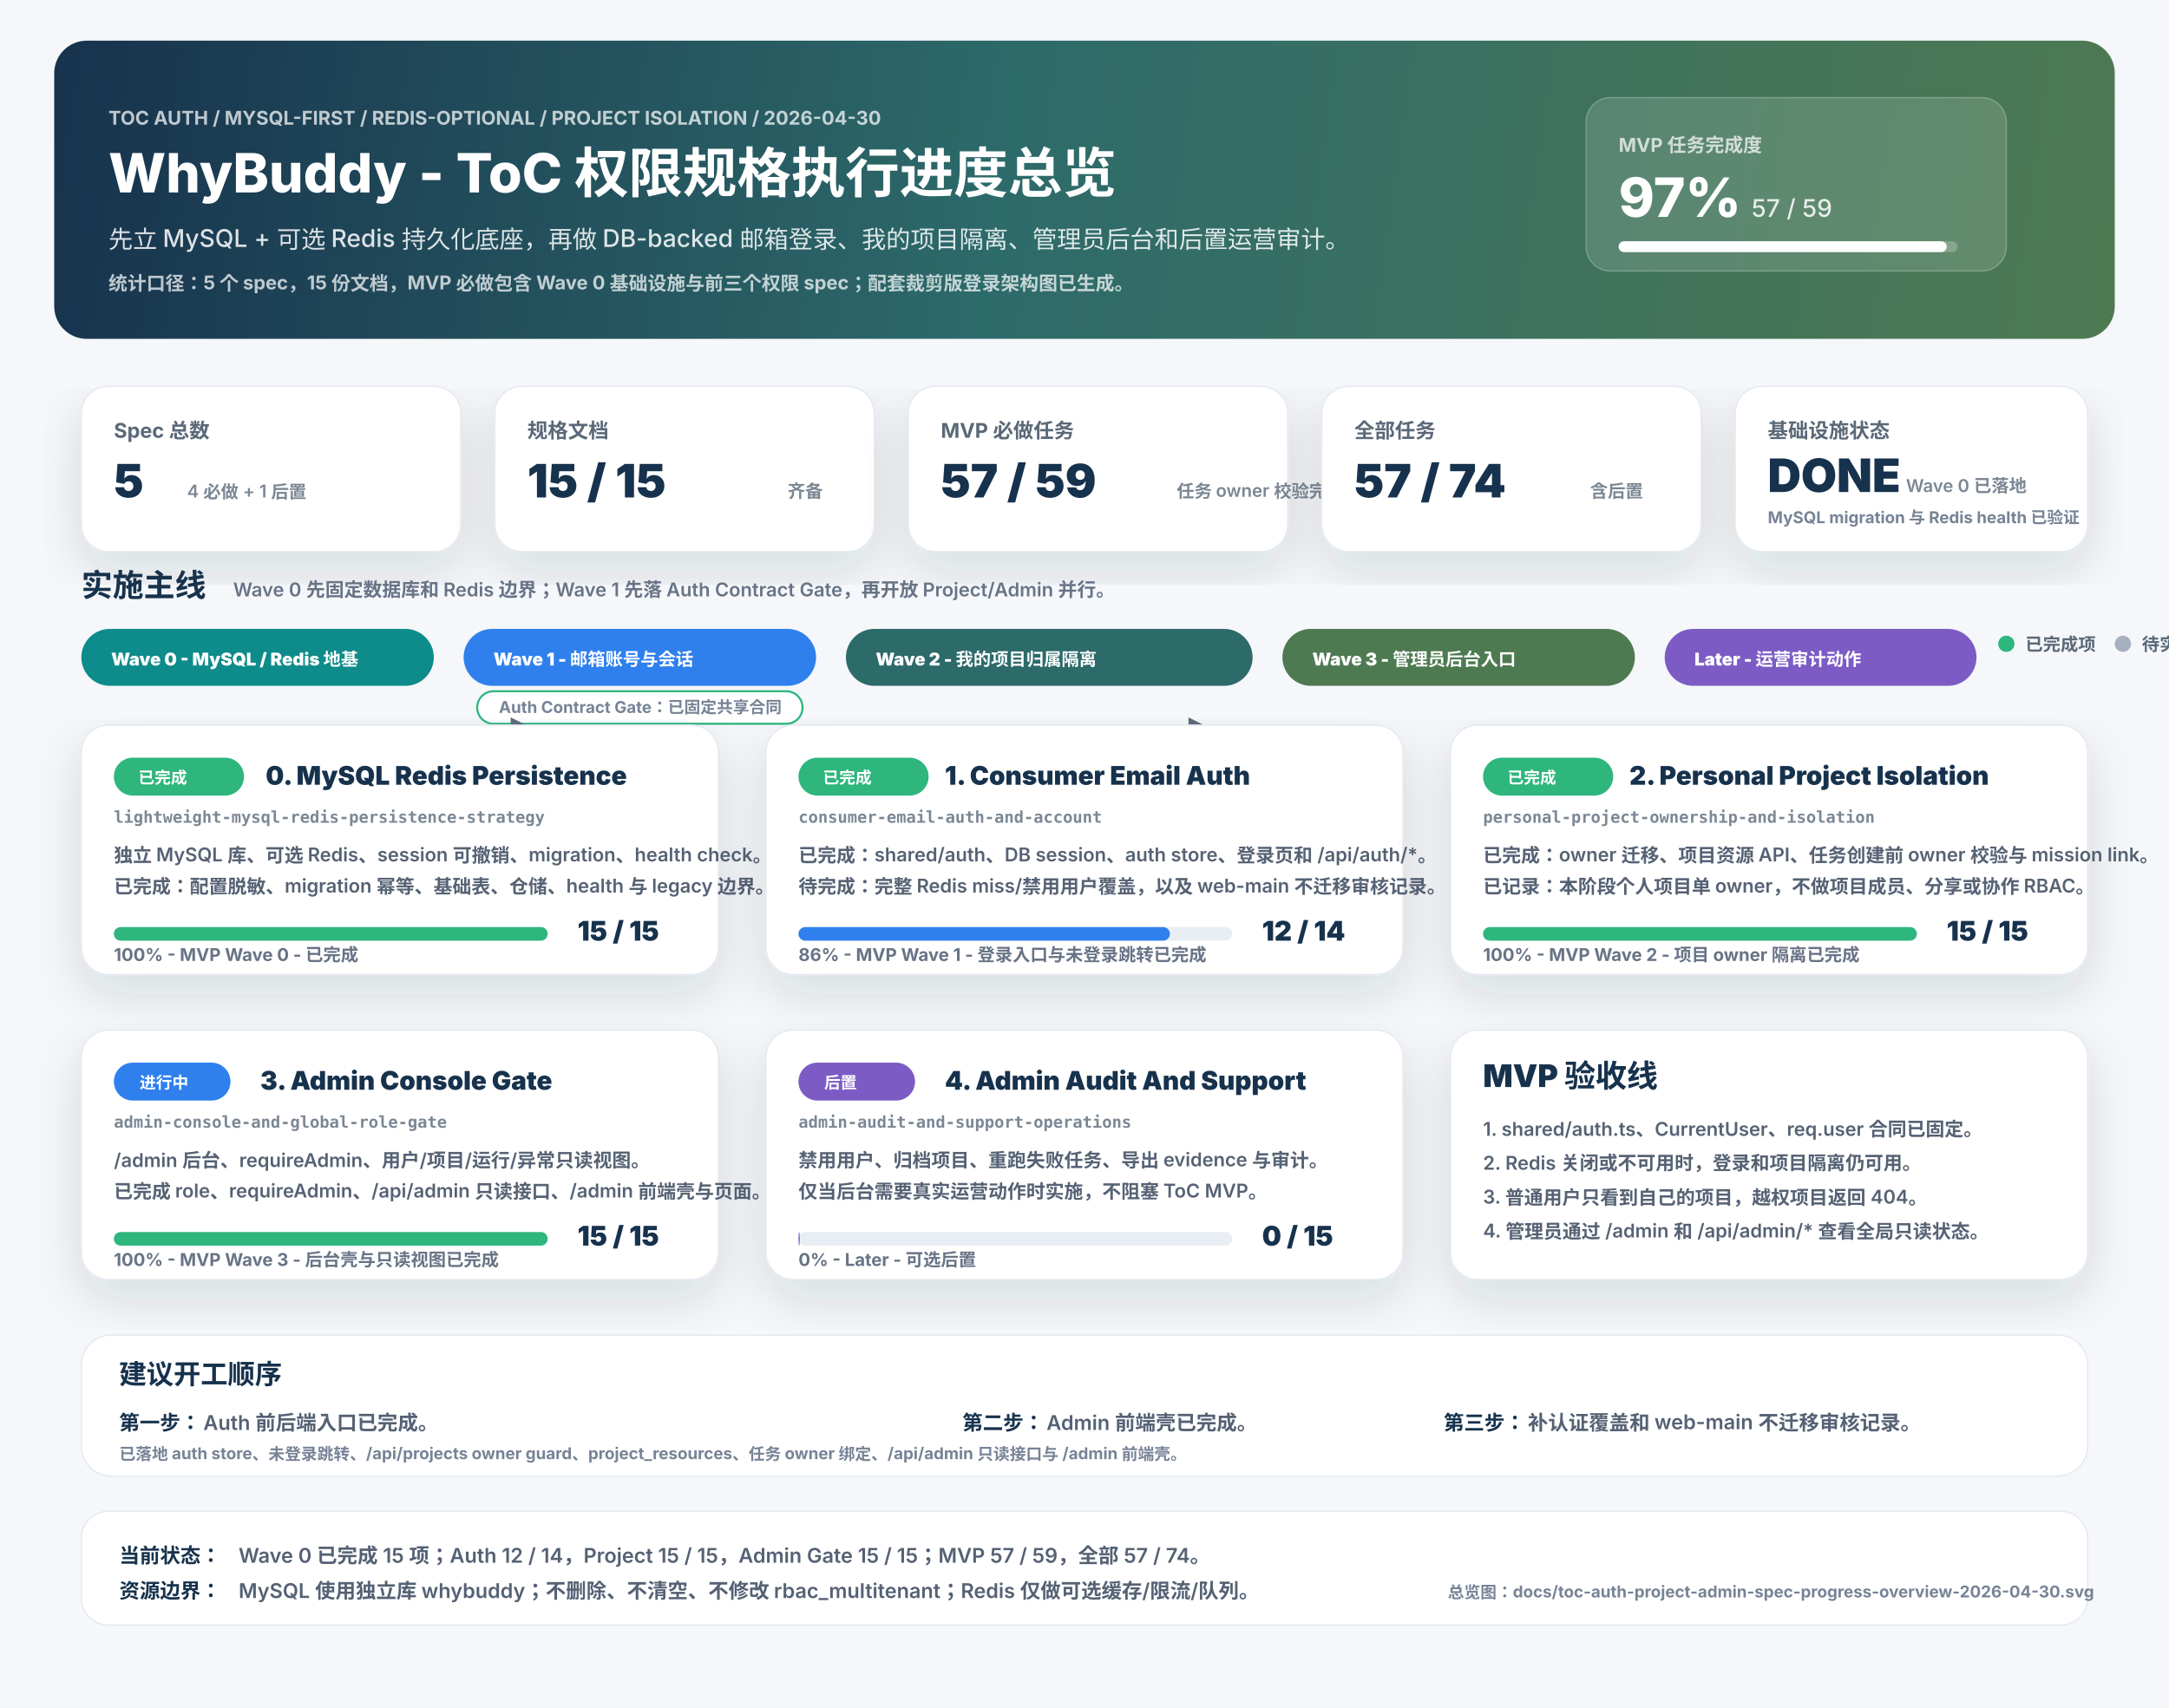
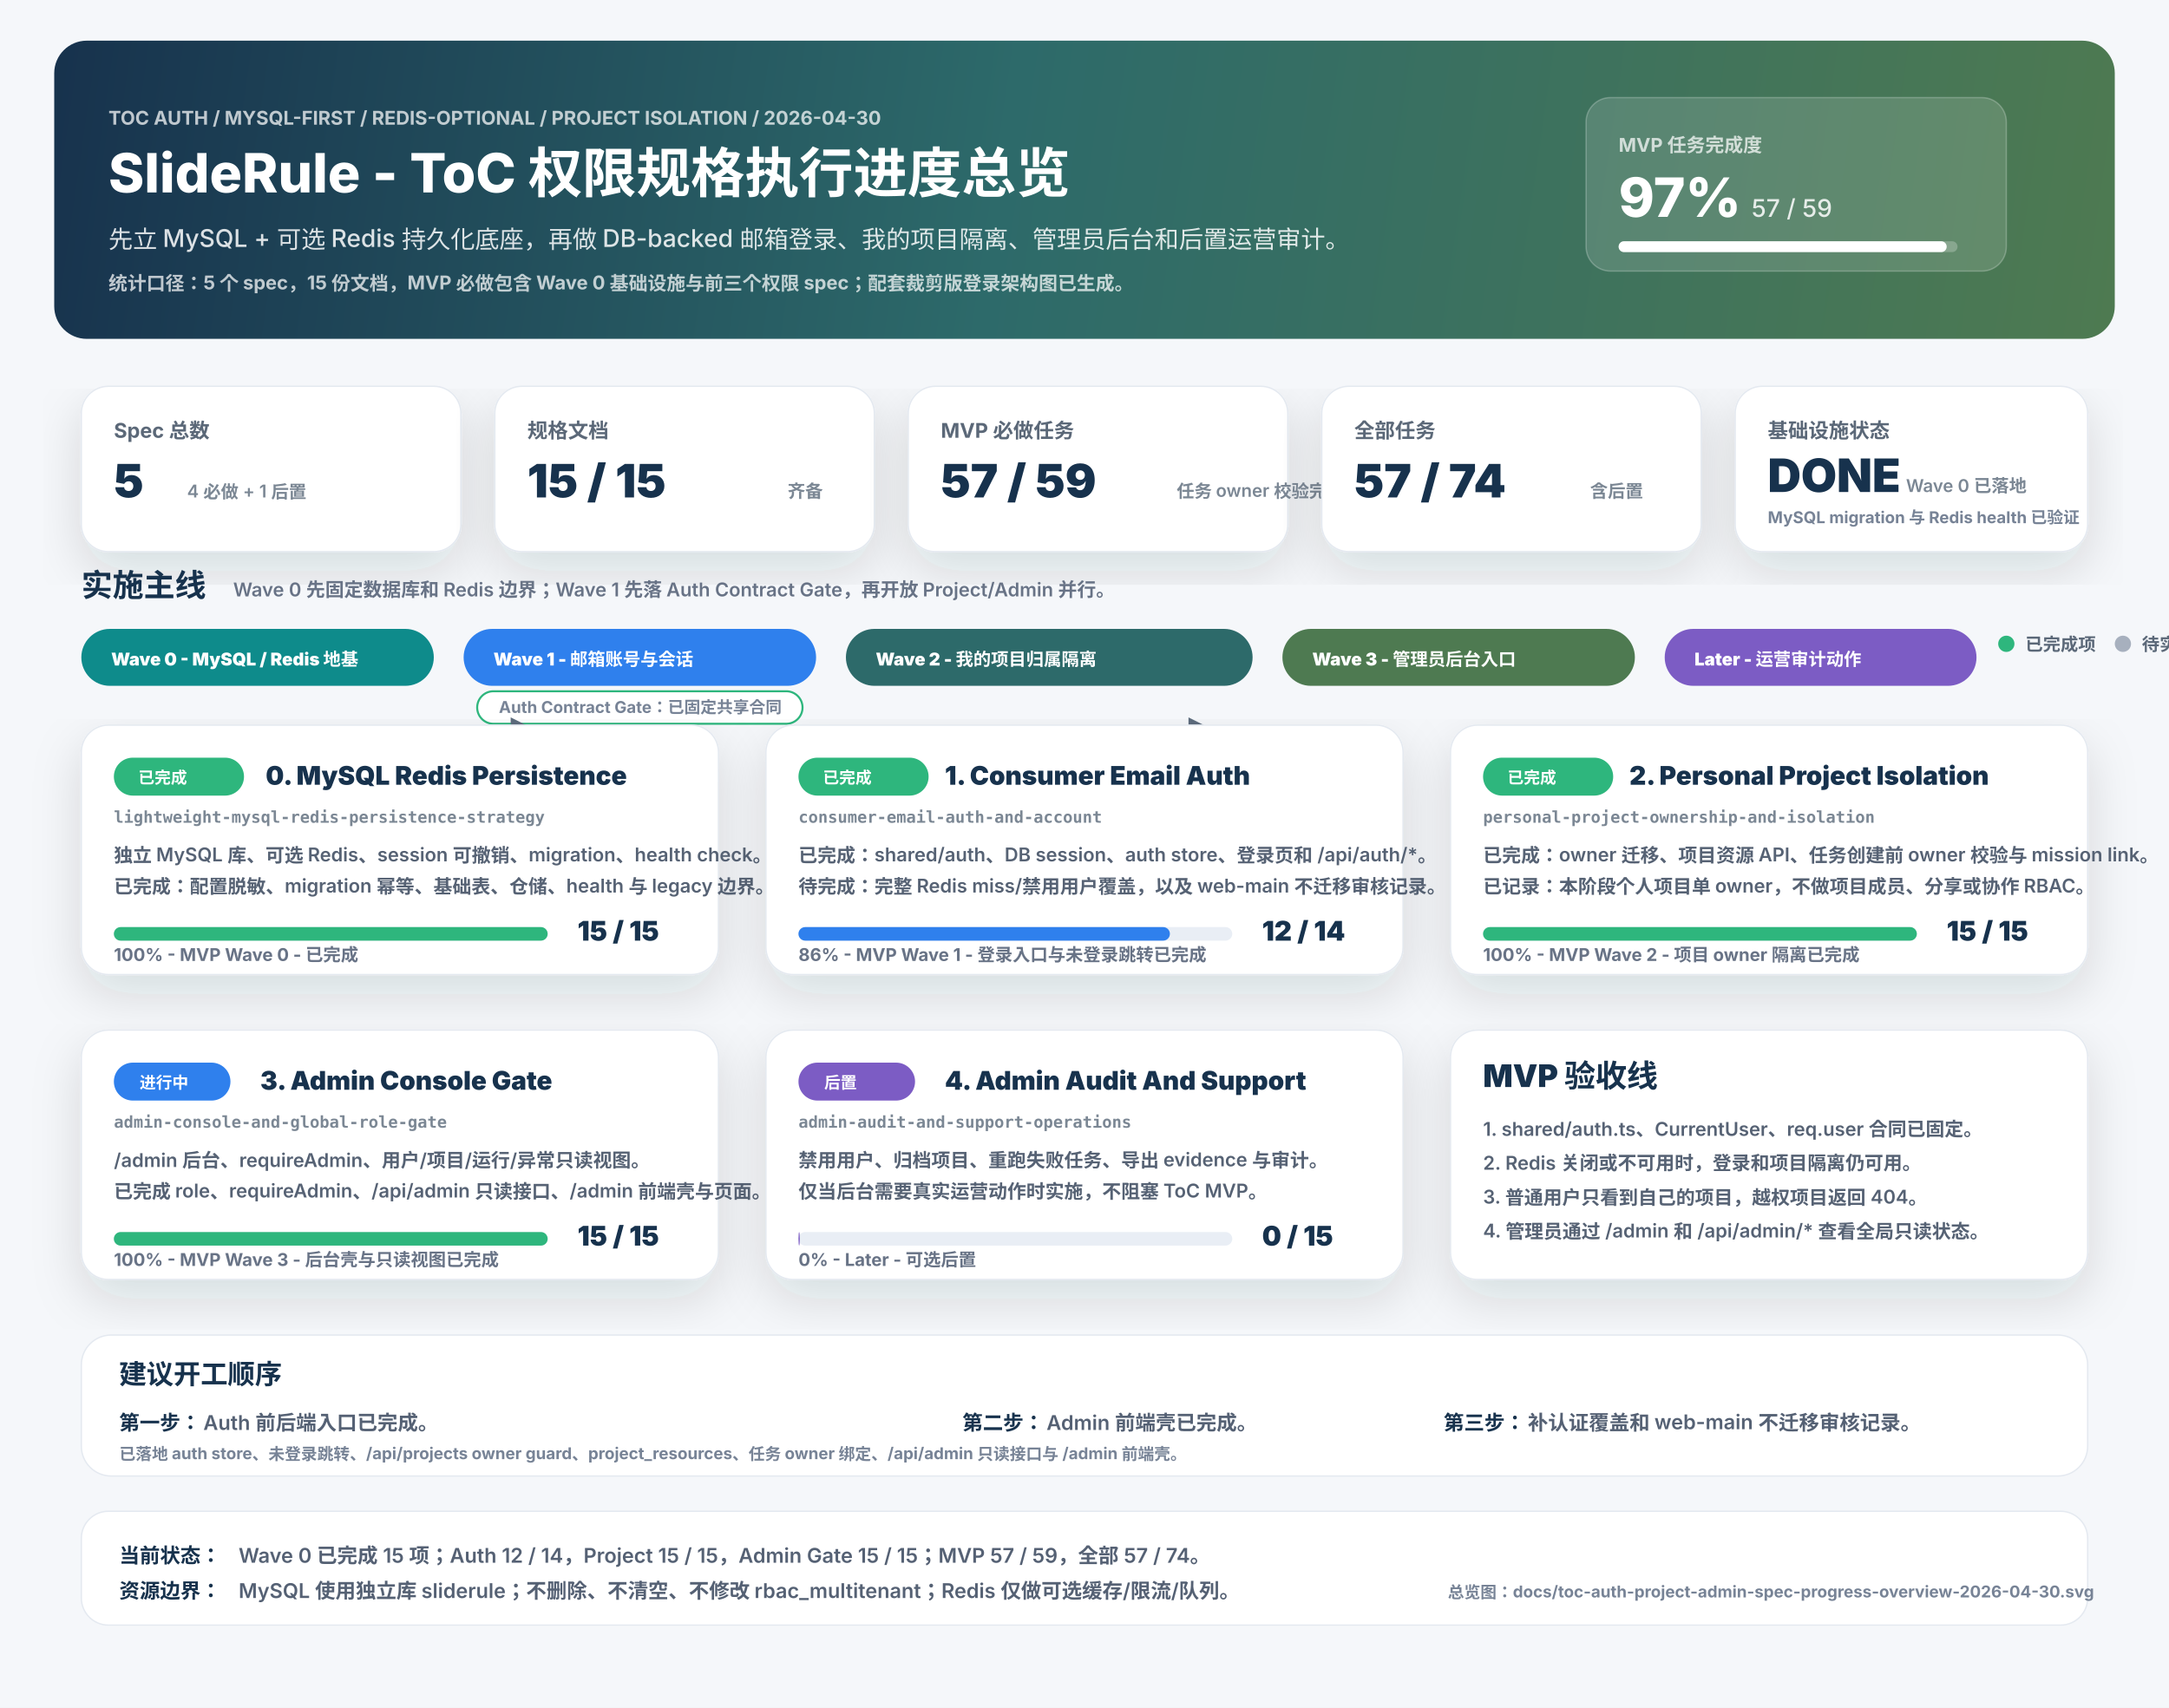
<svg xmlns="http://www.w3.org/2000/svg" width="1600" height="1260" viewBox="0 0 1600 1260" fill="none" role="img" aria-labelledby="title desc">
  <defs>
    <linearGradient id="heroGradient" x1="40" y1="30" x2="1560" y2="250" gradientUnits="userSpaceOnUse">
      <stop offset="0" stop-color="#17324D" />
      <stop offset="0.46" stop-color="#2D6A6A" />
      <stop offset="1" stop-color="#4E7A51" />
    </linearGradient>
    <filter id="softShadow" x="-10%" y="-10%" width="120%" height="130%">
      <feDropShadow dx="0" dy="14" stdDeviation="18" flood-color="#1B2A38" flood-opacity="0.13" />
    </filter>
    <marker id="arrow" viewBox="0 0 14 14" refX="11" refY="7" markerWidth="12" markerHeight="12" orient="auto-start-reverse">
      <path d="M2 2 L12 7 L2 12 Z" fill="#5D6C7D" />
    </marker>
    <style>
      .bg { fill: #F5F7FA; }
      .hero-title { font: 800 40px "Inter", "PingFang SC", "Microsoft YaHei", Arial, sans-serif; fill: #FFFFFF; letter-spacing: 0; }
      .hero-subtitle { font: 500 18px "Inter", "PingFang SC", "Microsoft YaHei", Arial, sans-serif; fill: rgba(255,255,255,0.84); letter-spacing: 0; }
      .hero-meta { font: 700 14px "Inter", "PingFang SC", "Microsoft YaHei", Arial, sans-serif; fill: rgba(255,255,255,0.72); letter-spacing: 0; }
      .card { fill: #FFFFFF; stroke: #E4E9F0; stroke-width: 1; filter: url(#softShadow); }
      .plain-card { fill: #FFFFFF; stroke: #E4E9F0; stroke-width: 1; }
      .summary-label { font: 700 15px "Inter", "PingFang SC", "Microsoft YaHei", Arial, sans-serif; fill: #5B6878; letter-spacing: 0; }
      .summary-value { font: 900 34px "Inter", "PingFang SC", "Microsoft YaHei", Arial, sans-serif; fill: #17324D; letter-spacing: 0; }
      .summary-note { font: 600 13px "Inter", "PingFang SC", "Microsoft YaHei", Arial, sans-serif; fill: #7B8794; letter-spacing: 0; }
      .section-title { font: 900 23px "Inter", "PingFang SC", "Microsoft YaHei", Arial, sans-serif; fill: #17324D; letter-spacing: 0; }
      .section-note { font: 600 14px "Inter", "PingFang SC", "Microsoft YaHei", Arial, sans-serif; fill: #687386; letter-spacing: 0; }
      .lane-label { font: 850 13px "Inter", "PingFang SC", "Microsoft YaHei", Arial, sans-serif; fill: #FFFFFF; letter-spacing: 0; }
      .spec-title { font: 850 19px "Inter", "PingFang SC", "Microsoft YaHei", Arial, sans-serif; fill: #17324D; letter-spacing: 0; }
      .spec-path { font: 700 12px "JetBrains Mono", "Consolas", monospace; fill: #7B8794; letter-spacing: 0; }
      .spec-desc { font: 560 14px "Inter", "PingFang SC", "Microsoft YaHei", Arial, sans-serif; fill: #566274; letter-spacing: 0; }
      .spec-count { font: 900 20px "Inter", "PingFang SC", "Microsoft YaHei", Arial, sans-serif; fill: #17324D; letter-spacing: 0; }
      .spec-percent { font: 750 13px "Inter", "PingFang SC", "Microsoft YaHei", Arial, sans-serif; fill: #687386; letter-spacing: 0; }
      .pill-text { font: 850 12px "Inter", "PingFang SC", "Microsoft YaHei", Arial, sans-serif; fill: #FFFFFF; letter-spacing: 0; }
      .legend { font: 650 13px "Inter", "PingFang SC", "Microsoft YaHei", Arial, sans-serif; fill: #5B6878; letter-spacing: 0; }
      .bar-bg { fill: #E9EEF5; }
      .done { fill: #2EB67D; }
      .progress { fill: #2F80ED; }
      .infra { fill: #0E8B8B; }
      .empty { fill: #A7B0BE; }
      .defer { fill: #7C5CC4; }
      .arrow-line { stroke: #5D6C7D; stroke-width: 2.5; fill: none; marker-end: url(#arrow); }
      .footer-title { font: 900 20px "Inter", "PingFang SC", "Microsoft YaHei", Arial, sans-serif; fill: #17324D; letter-spacing: 0; }
      .footer-text { font: 580 15px "Inter", "PingFang SC", "Microsoft YaHei", Arial, sans-serif; fill: #556174; letter-spacing: 0; }
      .footer-strong { font: 900 15px "Inter", "PingFang SC", "Microsoft YaHei", Arial, sans-serif; fill: #17324D; letter-spacing: 0; }
      .tiny { font: 650 12px "Inter", "PingFang SC", "Microsoft YaHei", Arial, sans-serif; fill: #778396; letter-spacing: 0; }
    </style>
  </defs>
  <rect class="bg" width="1600" height="1260" />
  <rect x="40" y="30" width="1520" height="220" rx="24" fill="url(#heroGradient)" />
  <text x="80" y="92" class="hero-meta">TOC AUTH / MYSQL-FIRST / REDIS-OPTIONAL / PROJECT ISOLATION / 2026-04-30</text>
-   <text x="80" y="142" class="hero-title">WhyBuddy - ToC 权限规格执行进度总览</text>
+   <text x="80" y="142" class="hero-title">SlideRule - ToC 权限规格执行进度总览</text>
  <text x="80" y="183" class="hero-subtitle">先立 MySQL + 可选 Redis 持久化底座，再做 DB-backed 邮箱登录、我的项目隔离、管理员后台和后置运营审计。</text>
  <text x="80" y="214" class="hero-meta">统计口径：5 个 spec，15 份文档，MVP 必做包含 Wave 0 基础设施与前三个权限 spec；配套裁剪版登录架构图已生成。</text>
  <rect x="1170" y="72" width="310" height="128" rx="18" fill="rgba(255,255,255,0.14)" stroke="rgba(255,255,255,0.24)" />
  <text x="1194" y="112" class="hero-meta">MVP 任务完成度</text>
  <text x="1194" y="160" class="hero-title">97%</text>
  <text x="1292" y="160" class="hero-subtitle">57 / 59</text>
  <rect x="1194" y="178" width="250" height="8" rx="4" fill="rgba(255,255,255,0.24)" />
  <rect x="1194" y="178" width="242" height="8" rx="4" fill="#FFFFFF" />
  <g transform="translate(60 285)">
    <rect class="card" width="280" height="122" rx="20" />
    <text x="24" y="38" class="summary-label">Spec 总数</text>
    <text x="24" y="82" class="summary-value">5</text>
    <text x="78" y="82" class="summary-note">4 必做 + 1 后置</text>
  </g>
  <g transform="translate(365 285)">
    <rect class="card" width="280" height="122" rx="20" />
    <text x="24" y="38" class="summary-label">规格文档</text>
    <text x="24" y="82" class="summary-value">15 / 15</text>
    <text x="216" y="82" class="summary-note">齐备</text>
  </g>
  <g transform="translate(670 285)">
    <rect class="card" width="280" height="122" rx="20" />
    <text x="24" y="38" class="summary-label">MVP 必做任务</text>
    <text x="24" y="82" class="summary-value">57 / 59</text>
    <text x="198" y="82" class="summary-note">任务 owner 校验完成</text>
  </g>
  <g transform="translate(975 285)">
    <rect class="card" width="280" height="122" rx="20" />
    <text x="24" y="38" class="summary-label">全部任务</text>
    <text x="24" y="82" class="summary-value">57 / 74</text>
    <text x="198" y="82" class="summary-note">含后置</text>
  </g>
  <g transform="translate(1280 285)">
    <rect class="card" width="260" height="122" rx="20" />
    <text x="24" y="38" class="summary-label">基础设施状态</text>
    <text x="24" y="78" class="summary-value">DONE</text>
    <text x="126" y="78" class="summary-note">Wave 0 已落地</text>
    <text x="24" y="101" class="tiny">MySQL migration 与 Redis health 已验证</text>
  </g>
  <g transform="translate(60 440)">
    <text x="0" y="0" class="section-title">实施主线</text>
    <text x="112" y="0" class="section-note">Wave 0 先固定数据库和 Redis 边界；Wave 1 先落 Auth Contract Gate，再开放 Project/Admin 并行。</text>
    <rect x="0" y="24" width="260" height="42" rx="21" fill="#0E8B8B" />
    <text x="22" y="51" class="lane-label">Wave 0 - MySQL / Redis 地基</text>
    <rect x="282" y="24" width="260" height="42" rx="21" fill="#2F80ED" />
    <text x="304" y="51" class="lane-label">Wave 1 - 邮箱账号与会话</text>
    <rect x="292" y="70" width="240" height="24" rx="12" fill="#FFFFFF" stroke="#2EB67D" stroke-width="1.5" />
    <text x="308" y="86" class="tiny">Auth Contract Gate：已固定共享合同</text>
    <rect x="564" y="24" width="300" height="42" rx="21" fill="#2D6A6A" />
    <text x="586" y="51" class="lane-label">Wave 2 - 我的项目归属隔离</text>
    <rect x="886" y="24" width="260" height="42" rx="21" fill="#4E7A51" />
    <text x="908" y="51" class="lane-label">Wave 3 - 管理员后台入口</text>
    <rect x="1168" y="24" width="230" height="42" rx="21" fill="#7C5CC4" />
    <text x="1190" y="51" class="lane-label">Later - 运营审计动作</text>
    <g transform="translate(1420 35)">
      <circle cx="0" cy="0" r="6" fill="#2EB67D" />
      <text x="14" y="5" class="legend">已完成项</text>
      <circle cx="86" cy="0" r="6" fill="#A7B0BE" />
      <text x="100" y="5" class="legend">待实施</text>
    </g>
  </g>
  <path class="arrow-line" d="M290 540 C334 540 352 540 396 540" />
  <path class="arrow-line" d="M790 540 C834 540 852 540 896 540" />
  <path class="arrow-line" d="M1290 540 C1334 566 1350 608 1350 646" />
  <g transform="translate(60 535)">
    <rect class="card" width="470" height="184" rx="20" />
    <rect x="24" y="24" width="96" height="28" rx="14" class="done" />
    <text x="42" y="43" class="pill-text">已完成</text>
    <text x="136" y="44" class="spec-title">0. MySQL Redis Persistence</text>
    <text x="24" y="72" class="spec-path">lightweight-mysql-redis-persistence-strategy</text>
    <text x="24" y="101" class="spec-desc">独立 MySQL 库、可选 Redis、session 可撤销、migration、health check。</text>
    <text x="24" y="124" class="spec-desc">已完成：配置脱敏、migration 幂等、基础表、仓储、health 与 legacy 边界。</text>
    <rect x="24" y="149" width="320" height="10" rx="5" class="bar-bg" />
    <rect x="24" y="149" width="320" height="10" rx="5" class="done" />
    <text x="366" y="159" class="spec-count">15 / 15</text>
    <text x="24" y="174" class="spec-percent">100% - MVP Wave 0 - 已完成</text>
  </g>
  <g transform="translate(565 535)">
    <rect class="card" width="470" height="184" rx="20" />
    <rect x="24" y="24" width="96" height="28" rx="14" class="done" />
    <text x="42" y="43" class="pill-text">已完成</text>
    <text x="132" y="44" class="spec-title">1. Consumer Email Auth</text>
    <text x="24" y="72" class="spec-path">consumer-email-auth-and-account</text>
    <text x="24" y="101" class="spec-desc">已完成：shared/auth、DB session、auth store、登录页和 /api/auth/*。</text>
    <text x="24" y="124" class="spec-desc">待完成：完整 Redis miss/禁用用户覆盖，以及 web-main 不迁移审核记录。</text>
    <rect x="24" y="149" width="320" height="10" rx="5" class="bar-bg" />
    <rect x="24" y="149" width="274" height="10" rx="5" class="progress" />
    <text x="366" y="159" class="spec-count">12 / 14</text>
    <text x="24" y="174" class="spec-percent">86% - MVP Wave 1 - 登录入口与未登录跳转已完成</text>
  </g>
  <g transform="translate(1070 535)">
    <rect class="card" width="470" height="184" rx="20" />
    <rect x="24" y="24" width="96" height="28" rx="14" class="done" />
    <text x="42" y="43" class="pill-text">已完成</text>
    <text x="132" y="44" class="spec-title">2. Personal Project Isolation</text>
    <text x="24" y="72" class="spec-path">personal-project-ownership-and-isolation</text>
    <text x="24" y="101" class="spec-desc">已完成：owner 迁移、项目资源 API、任务创建前 owner 校验与 mission link。</text>
    <text x="24" y="124" class="spec-desc">已记录：本阶段个人项目单 owner，不做项目成员、分享或协作 RBAC。</text>
    <rect x="24" y="149" width="320" height="10" rx="5" class="bar-bg" />
    <rect x="24" y="149" width="320" height="10" rx="5" class="done" />
    <text x="366" y="159" class="spec-count">15 / 15</text>
    <text x="24" y="174" class="spec-percent">100% - MVP Wave 2 - 项目 owner 隔离已完成</text>
  </g>
  <g transform="translate(60 760)">
    <rect class="card" width="470" height="184" rx="20" />
    <rect x="24" y="24" width="86" height="28" rx="14" class="progress" />
    <text x="43" y="43" class="pill-text">进行中</text>
    <text x="132" y="44" class="spec-title">3. Admin Console Gate</text>
    <text x="24" y="72" class="spec-path">admin-console-and-global-role-gate</text>
    <text x="24" y="101" class="spec-desc">/admin 后台、requireAdmin、用户/项目/运行/异常只读视图。</text>
    <text x="24" y="124" class="spec-desc">已完成 role、requireAdmin、/api/admin 只读接口、/admin 前端壳与页面。</text>
    <rect x="24" y="149" width="320" height="10" rx="5" class="bar-bg" />
    <rect x="24" y="149" width="320" height="10" rx="5" class="done" />
    <text x="366" y="159" class="spec-count">15 / 15</text>
    <text x="24" y="174" class="spec-percent">100% - MVP Wave 3 - 后台壳与只读视图已完成</text>
  </g>
  <g transform="translate(565 760)">
    <rect class="card" width="470" height="184" rx="20" />
    <rect x="24" y="24" width="86" height="28" rx="14" class="defer" />
    <text x="43" y="43" class="pill-text">后置</text>
    <text x="132" y="44" class="spec-title">4. Admin Audit And Support</text>
    <text x="24" y="72" class="spec-path">admin-audit-and-support-operations</text>
    <text x="24" y="101" class="spec-desc">禁用用户、归档项目、重跑失败任务、导出 evidence 与审计。</text>
    <text x="24" y="124" class="spec-desc">仅当后台需要真实运营动作时实施，不阻塞 ToC MVP。</text>
    <rect x="24" y="149" width="320" height="10" rx="5" class="bar-bg" />
    <rect x="24" y="149" width="1" height="10" rx="5" class="defer" />
    <text x="366" y="159" class="spec-count">0 / 15</text>
    <text x="24" y="174" class="spec-percent">0% - Later - 可选后置</text>
  </g>
  <g transform="translate(1070 760)">
    <rect class="card" width="470" height="184" rx="20" />
    <text x="24" y="42" class="section-title">MVP 验收线</text>
    <text x="24" y="78" class="spec-desc">1. shared/auth.ts、CurrentUser、req.user 合同已固定。</text>
    <text x="24" y="103" class="spec-desc">2. Redis 关闭或不可用时，登录和项目隔离仍可用。</text>
    <text x="24" y="128" class="spec-desc">3. 普通用户只看到自己的项目，越权项目返回 404。</text>
    <text x="24" y="153" class="spec-desc">4. 管理员通过 /admin 和 /api/admin/* 查看全局只读状态。</text>
  </g>
  <g transform="translate(60 985)">
    <rect class="plain-card" width="1480" height="104" rx="22" />
    <text x="28" y="36" class="footer-title">建议开工顺序</text>
    <text x="28" y="70" class="footer-strong">第一步：</text>
    <text x="90" y="70" class="footer-text">Auth 前后端入口已完成。</text>
    <text x="650" y="70" class="footer-strong">第二步：</text>
    <text x="712" y="70" class="footer-text">Admin 前端壳已完成。</text>
    <text x="1005" y="70" class="footer-strong">第三步：</text>
    <text x="1067" y="70" class="footer-text">补认证覆盖和 web-main 不迁移审核记录。</text>
    <text x="28" y="92" class="tiny">已落地 auth store、未登录跳转、/api/projects owner guard、project_resources、任务 owner 绑定、/api/admin 只读接口与 /admin 前端壳。</text>
  </g>
  <g transform="translate(60 1115)">
    <rect class="plain-card" width="1480" height="84" rx="20" />
    <text x="28" y="38" class="footer-strong">当前状态：</text>
    <text x="116" y="38" class="footer-text">Wave 0 已完成 15 项；Auth 12 / 14，Project 15 / 15，Admin Gate 15 / 15；MVP 57 / 59，全部 57 / 74。</text>
    <text x="28" y="64" class="footer-strong">资源边界：</text>
-     <text x="116" y="64" class="footer-text">MySQL 使用独立库 whybuddy；不删除、不清空、不修改 rbac_multitenant；Redis 仅做可选缓存/限流/队列。</text>
+     <text x="116" y="64" class="footer-text">MySQL 使用独立库 sliderule；不删除、不清空、不修改 rbac_multitenant；Redis 仅做可选缓存/限流/队列。</text>
    <text x="1008" y="64" class="tiny">总览图：docs/toc-auth-project-admin-spec-progress-overview-2026-04-30.svg</text>
  </g>
</svg>
